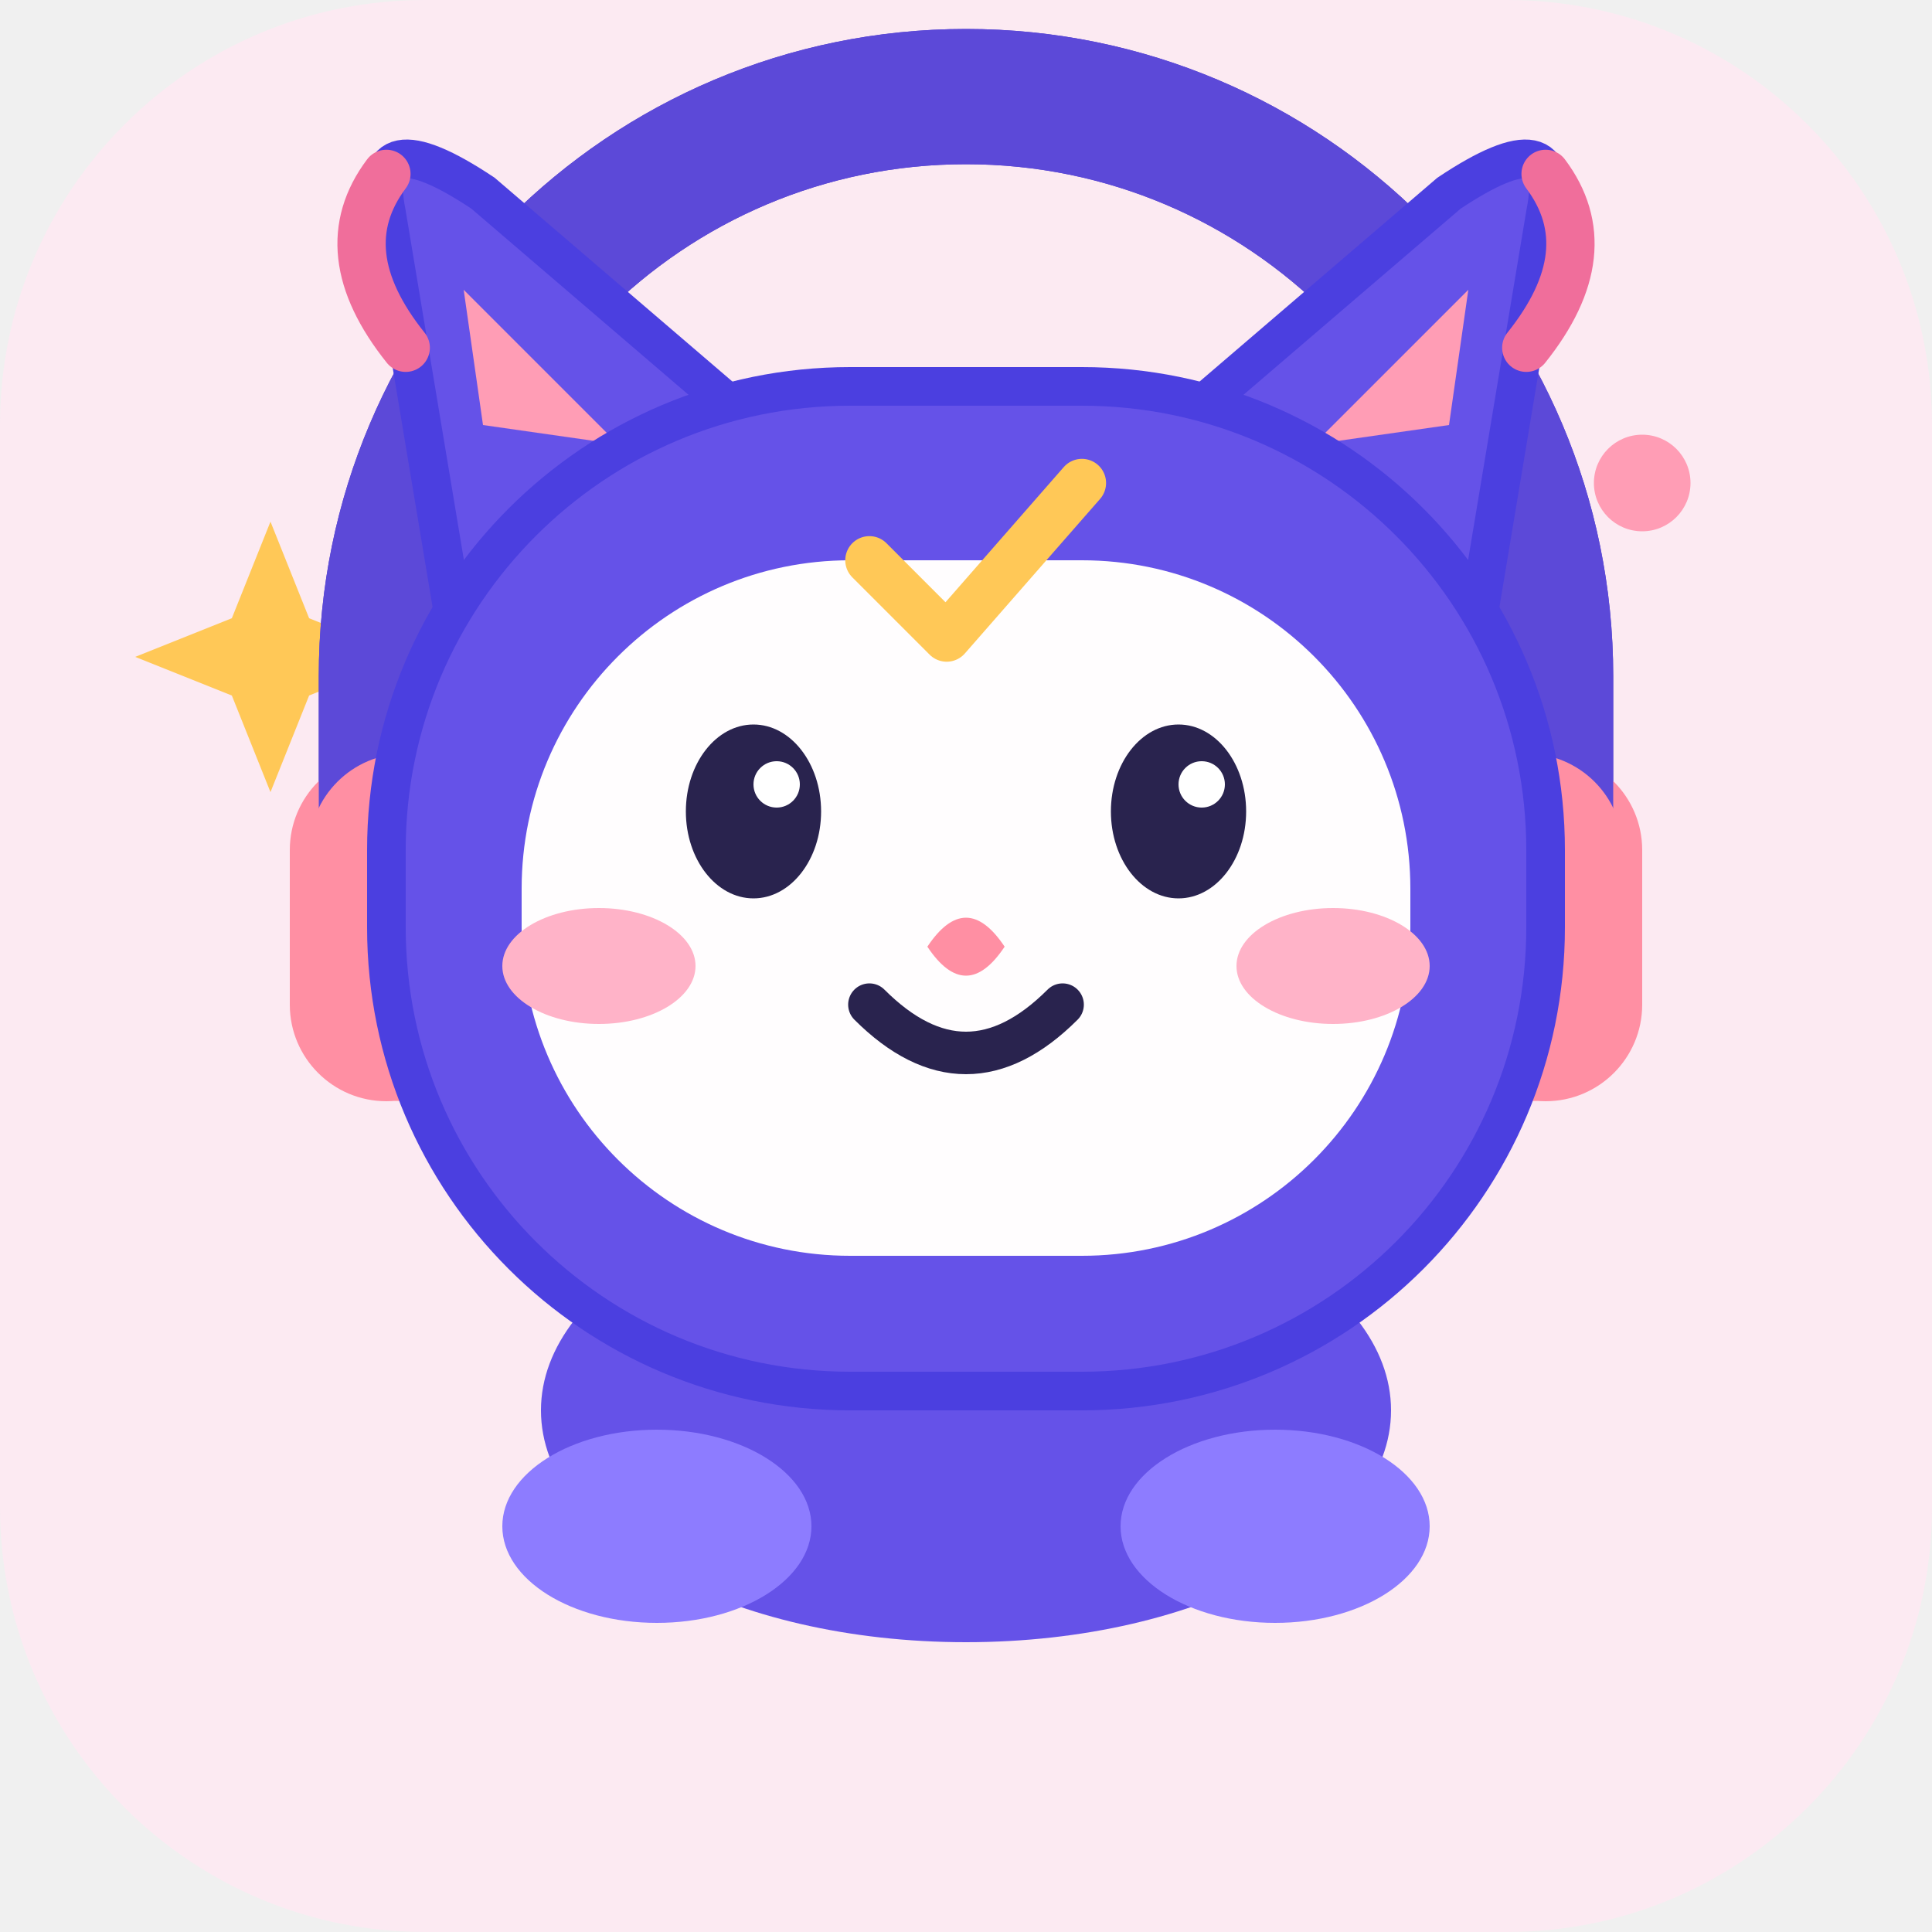
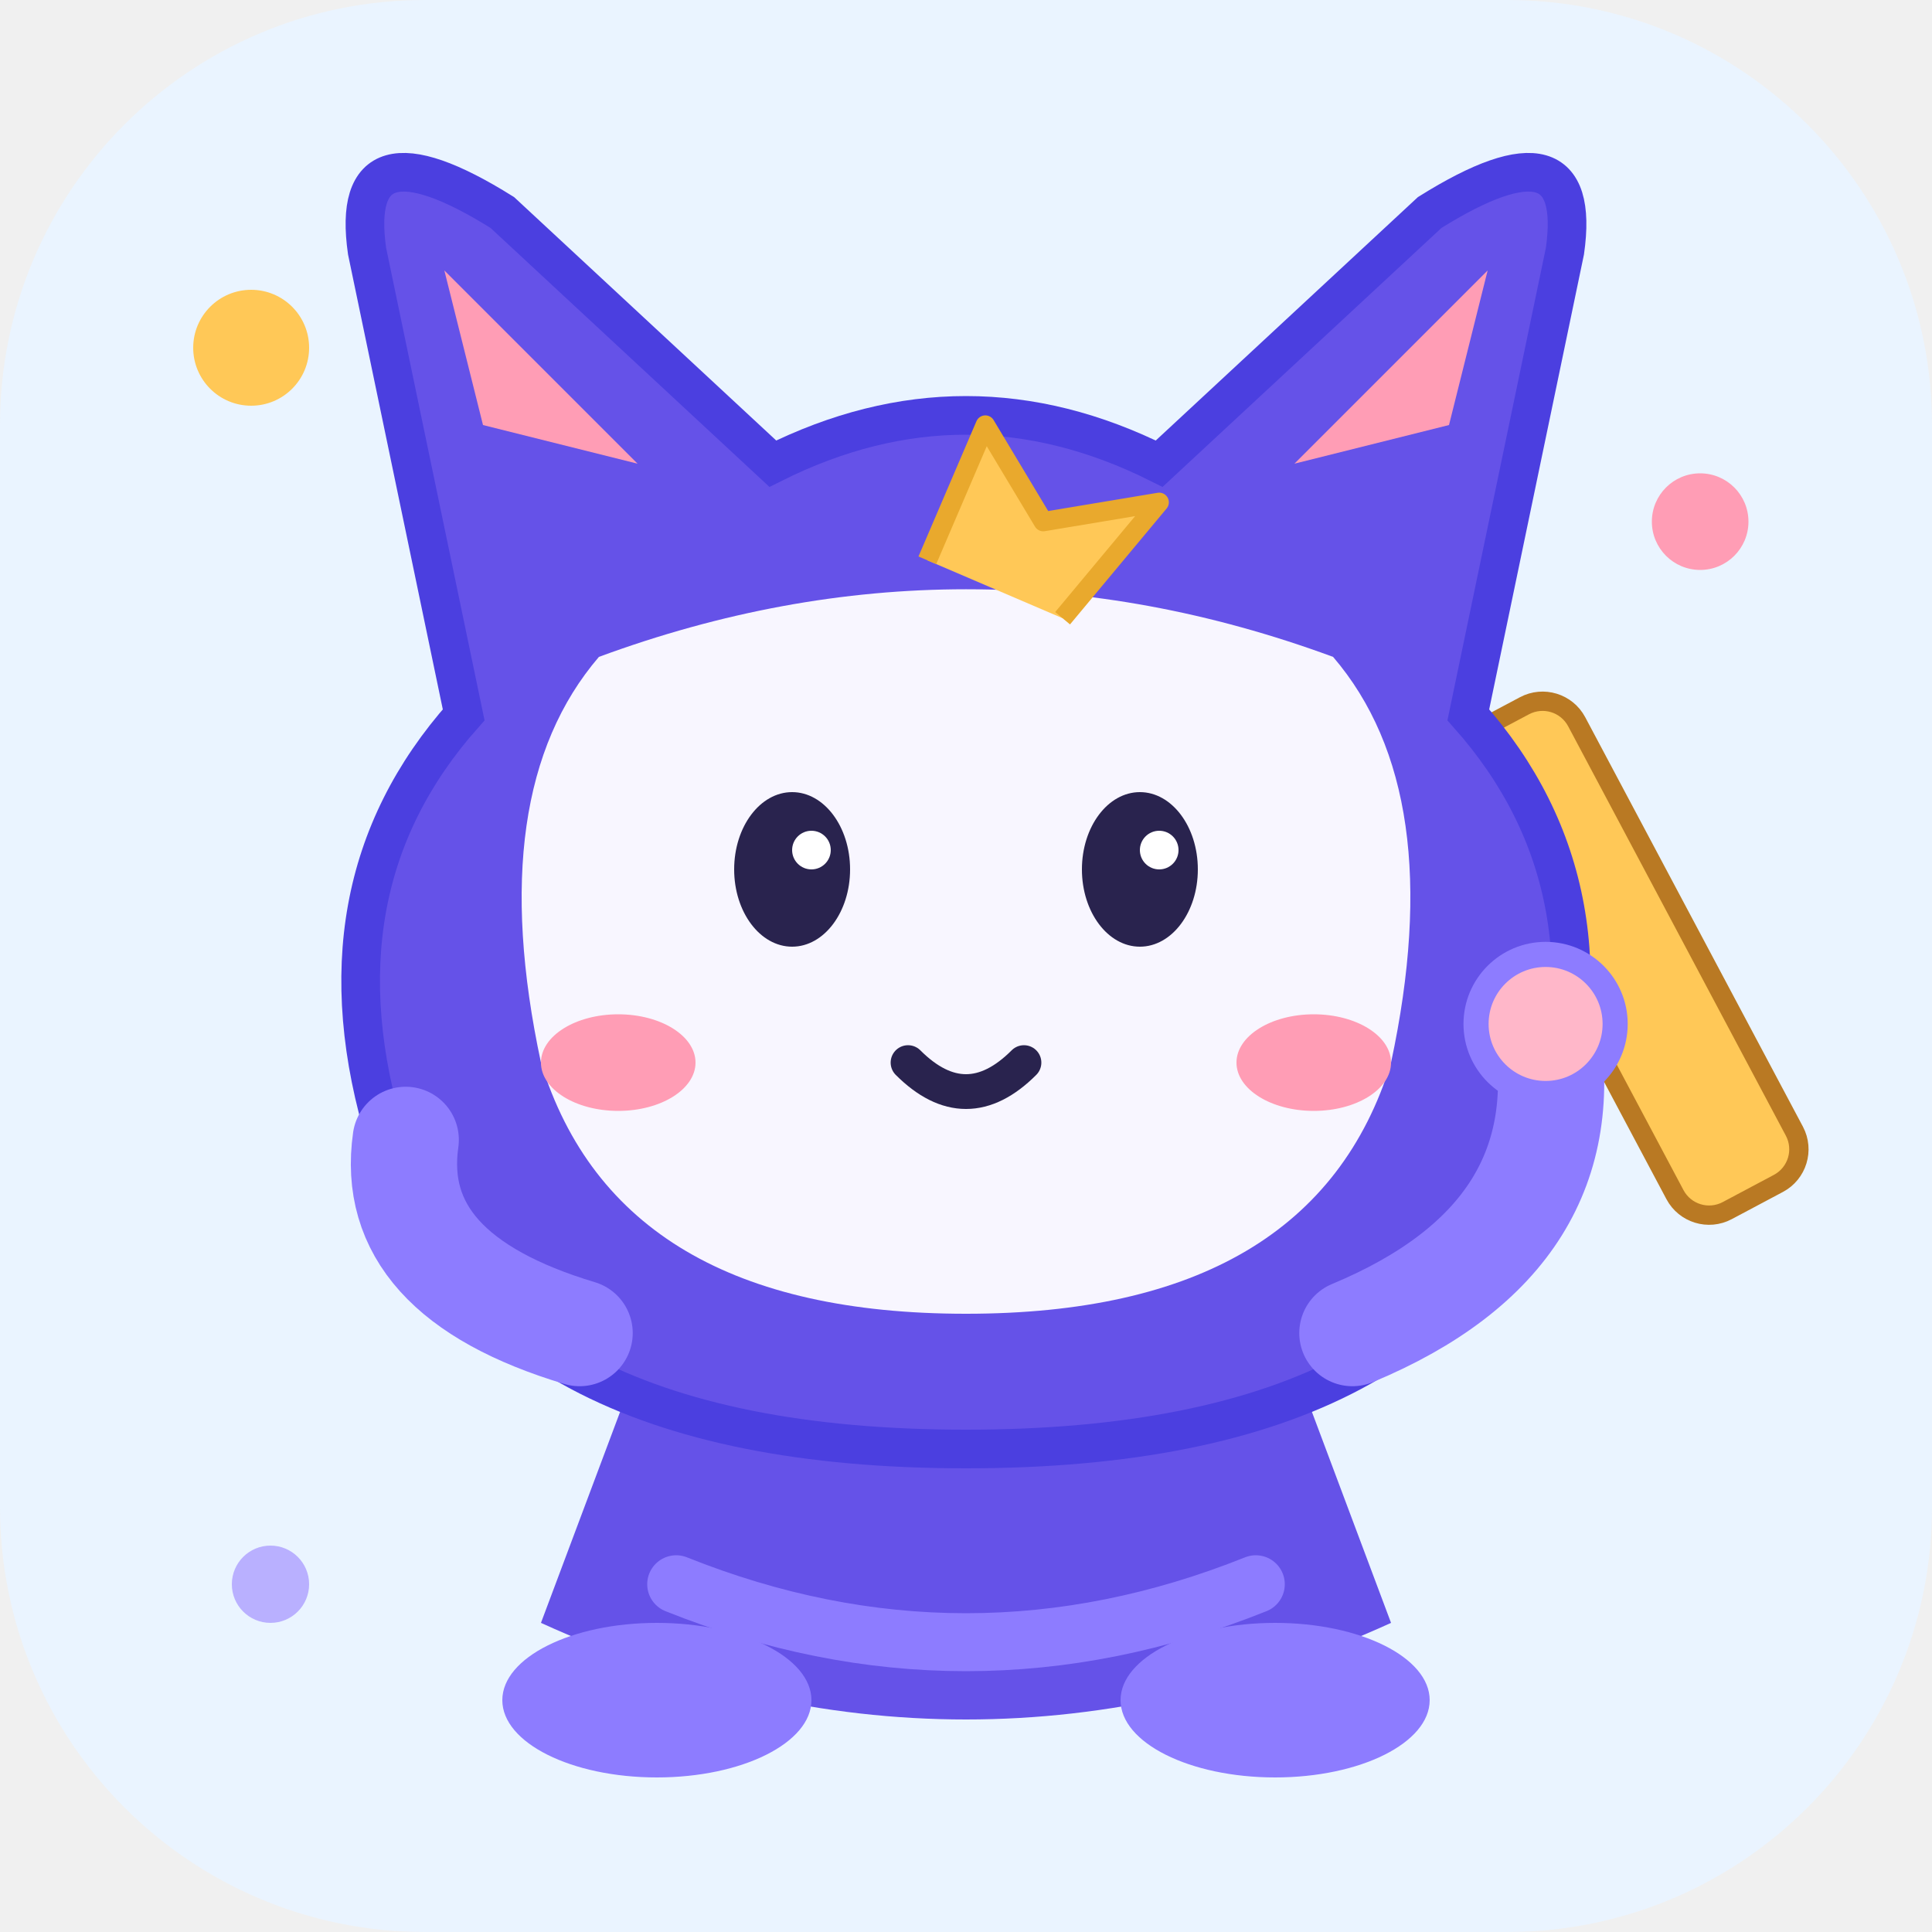
- <svg xmlns="http://www.w3.org/2000/svg" viewBox="0 0 100 100" role="img" aria-label="Taktiva mascot 3">
-   <rect width="100" height="100" rx="22" fill="#FCEAF2" />
-   <path d="M12 32 l2 -5 l2 5 l5 2 l-5 2 l-2 5 l-2 -5 l-5 -2Z" fill="#FFC857" />
-   <circle cx="85" cy="25" r="2.5" fill="#FF9DB5" />
-   <path d="M20 43 V35 A30 30 0 0 1 80 35 V43" fill="none" stroke="#5140C7" stroke-width="7" stroke-linecap="round" />
-   <rect x="15" y="39" width="10" height="18" rx="5" fill="#FF8FA3" />
-   <rect x="75" y="39" width="10" height="18" rx="5" fill="#FF8FA3" />
-   <path d="M20 43 V35 A30 30 0 0 1 80 35 V43" fill="none" stroke="#5C49D8" stroke-width="7" stroke-linecap="round" />
-   <rect x="16" y="39" width="10" height="18" rx="5" fill="#FF8FA3" />
-   <rect x="74" y="39" width="10" height="18" rx="5" fill="#FF8FA3" />
-   <path d="M24 35 L20 11 Q19 6 25 10 L39 22Z" fill="#6552E8" stroke="#4B3FE0" stroke-width="2" />
-   <path d="M76 35 L80 11 Q81 6 75 10 L61 22Z" fill="#6552E8" stroke="#4B3FE0" stroke-width="2" />
-   <path d="M25 22 L24 15 L32 23Z M75 22 L76 15 L68 23Z" fill="#FF9DB5" />
-   <ellipse cx="50" cy="73" rx="22" ry="12" fill="#6552E8" />
-   <ellipse cx="34" cy="79" rx="8" ry="5" fill="#8D7CFF" />
-   <ellipse cx="66" cy="79" rx="8" ry="5" fill="#8D7CFF" />
-   <rect x="20" y="20" width="60" height="52" rx="24" fill="#6552E8" stroke="#4B3FE0" stroke-width="2" />
-   <rect x="27" y="29" width="46" height="36" rx="17" fill="#FFFDFE" />
-   <ellipse cx="39" cy="42" rx="3.5" ry="4.5" fill="#29234E" />
-   <ellipse cx="61" cy="42" rx="3.5" ry="4.5" fill="#29234E" />
-   <circle cx="40.2" cy="40.6" r="1.2" fill="#fff" />
-   <circle cx="62.2" cy="40.6" r="1.2" fill="#fff" />
-   <ellipse cx="31" cy="50" rx="5" ry="3" fill="#FFB3C8" />
-   <ellipse cx="69" cy="50" rx="5" ry="3" fill="#FFB3C8" />
-   <path d="M45 52 Q50 57 55 52" fill="none" stroke="#29234E" stroke-width="2.2" stroke-linecap="round" />
-   <path d="M48 49 Q50 46 52 49 Q50 52 48 49Z" fill="#FF8FA3" />
-   <path d="M45 29 l4 4 l7 -8" fill="none" stroke="#FFC857" stroke-width="2.5" stroke-linecap="round" stroke-linejoin="round" />
-   <path d="M21 18 q-4 -5 -1 -9 M79 18 q4 -5 1 -9" stroke="#F06E9B" stroke-width="2.5" fill="none" stroke-linecap="round" />
+ <svg xmlns="http://www.w3.org/2000/svg" viewBox="0 0 100 100" role="img" aria-label="Taktiva mascot pose 3">
+   <rect width="100" height="100" rx="22" fill="#EAF4FF" />
+   <circle cx="13" cy="18" r="3" fill="#FFC857" />
+   <circle cx="88" cy="27" r="2.5" fill="#FF9DB5" />
+   <circle cx="14" cy="82" r="2" fill="#B9B0FF" />
+   <path d="M34 68 Q50 58 66 68 L72 84 Q50 94 28 84Z" fill="#6552E8" />
+   <ellipse cx="34" cy="88" rx="8" ry="4" fill="#8D7CFF" />
+   <ellipse cx="66" cy="88" rx="8" ry="4" fill="#8D7CFF" />
+   <g transform="rotate(-28 78 54)">
+     <rect x="82" y="39" width="7" height="28" rx="2" fill="#FFC857" stroke="#B97923" />
+     <path d="M74 38 l3.5 -7 3.5 7" fill="#FF8FA3" />
+   </g>
+   <g>
+     <path d="M24 37 L19 13 Q18 6 26 11 L40 24 Q50 19 60 24 L74 11 Q82 6 81 13 L76 37 Q84 46 80 59 Q75 75 50 75 Q25 75 20 59 Q16 46 24 37Z" fill="#6552E8" stroke="#4B3FE0" stroke-width="2" />
+     <path d="M25 22 L23 14 L33 24Z M75 22 L77 14 L67 24Z" fill="#FF9DB5" />
+     <path d="M31 34 Q50 27 69 34 Q75 41 72 55 Q68 68 50 68 Q32 68 28 55 Q25 41 31 34Z" fill="#F8F6FF" />
+     <ellipse cx="41" cy="45" rx="3" ry="4" fill="#29234E" />
+     <ellipse cx="59" cy="45" rx="3" ry="4" fill="#29234E" />
+     <circle cx="42" cy="44" r="1" fill="#fff" />
+     <circle cx="60" cy="44" r="1" fill="#fff" />
+     <path d="M47 55 q3 3 6 0" fill="none" stroke="#29234E" stroke-width="1.8" stroke-linecap="round" />
+     <ellipse cx="32" cy="55" rx="4" ry="2.5" fill="#FF9DB5" />
+     <ellipse cx="68" cy="55" rx="4" ry="2.5" fill="#FF9DB5" />
+     <path d="M48 29 l3 -7 3 5 6 -1 -5 6" fill="#FFC857" stroke="#E9A92D" stroke-width="1" stroke-linejoin="round" />
+   </g>
+   <g fill="none" stroke="#8D7CFF" stroke-width="5.5" stroke-linecap="round" stroke-linejoin="round">
+     <path d="M30 69 Q20 66 21 59" />
+     <path d="M70 69 Q82 64 80 53" />
+   </g>
+   <circle cx="80" cy="53" r="3.6" fill="#FFB7C9" stroke="#8D7CFF" stroke-width="1.3" />
+   <path d="M35 82 Q50 88 65 82" fill="none" stroke="#8D7CFF" stroke-width="3" stroke-linecap="round" />
</svg>
